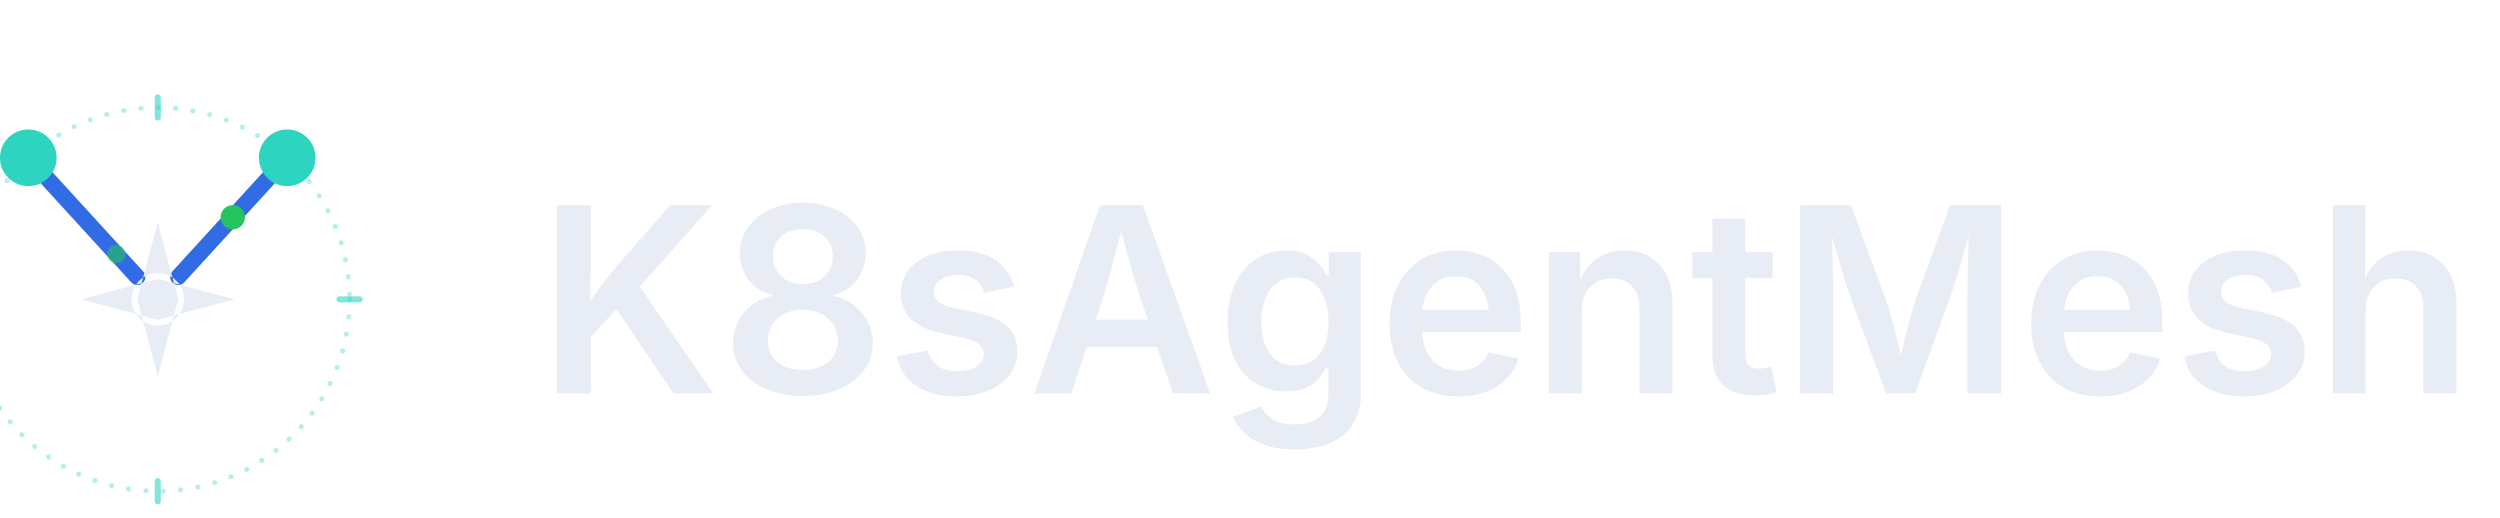
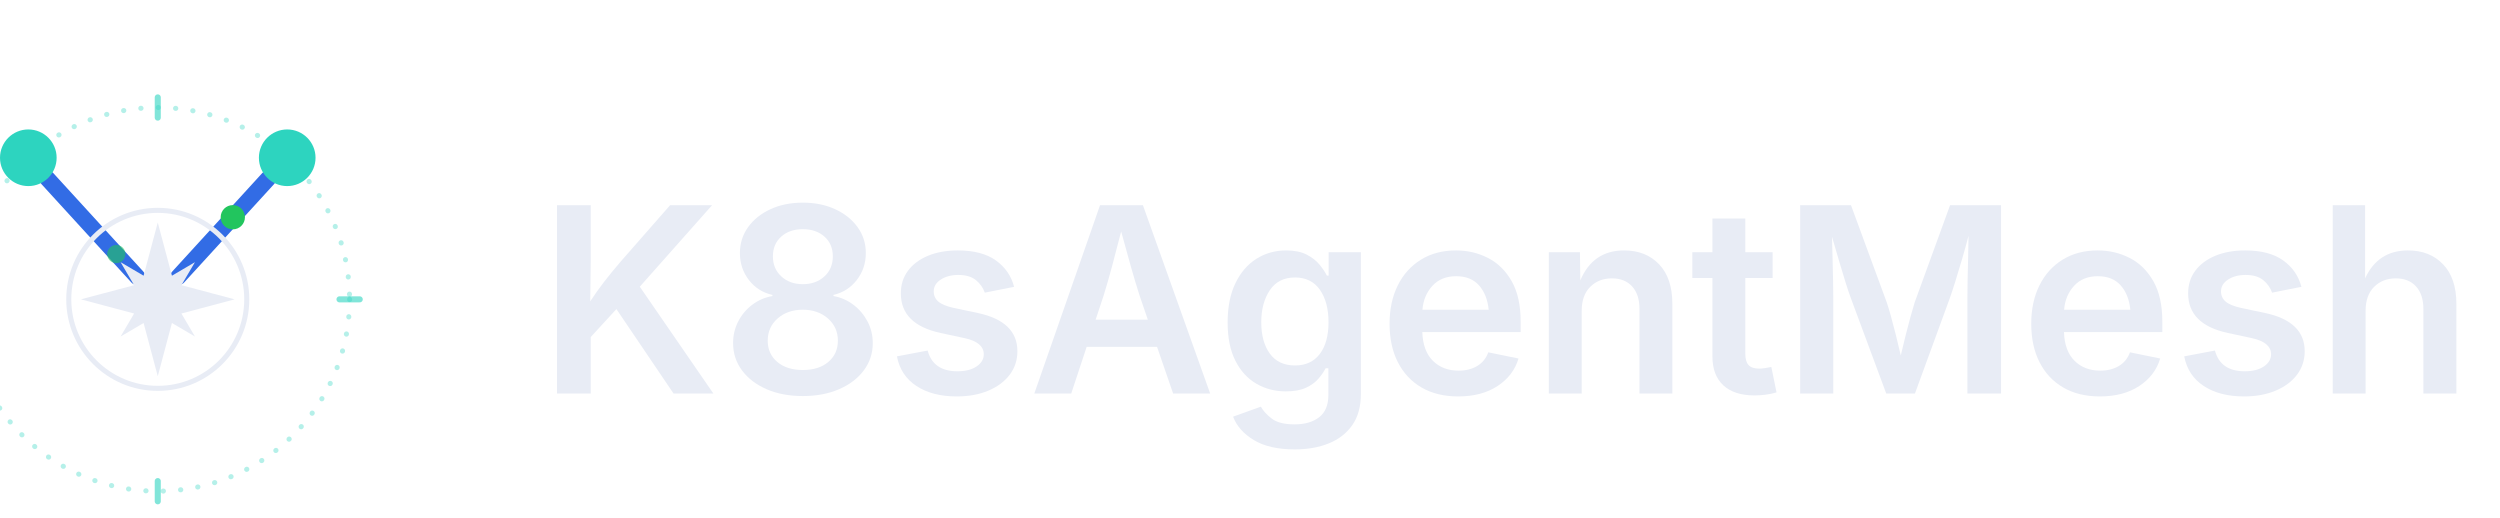
<svg xmlns="http://www.w3.org/2000/svg" viewBox="0 0 618 128" width="618" height="128" role="img" aria-label="K8sAgentMesh horizontal lockup (color, for dark surfaces)">
  <g transform="translate(-25.0 0) scale(0.5)">
    <g id="mesh-mark">
      <circle cx="128" cy="148" r="94.85" fill="none" stroke="#2DD4BF" stroke-opacity="0.35" stroke-width="2.5" stroke-dasharray="0.1 8.5" stroke-linecap="round" />
      <line x1="217.85" y1="148.00" x2="227.85" y2="148.00" stroke="#2DD4BF" stroke-opacity="0.6" stroke-width="3" stroke-linecap="round" />
      <line x1="128.00" y1="58.15" x2="128.00" y2="48.15" stroke="#2DD4BF" stroke-opacity="0.6" stroke-width="3" stroke-linecap="round" />
      <line x1="38.15" y1="148.00" x2="28.15" y2="148.00" stroke="#2DD4BF" stroke-opacity="0.6" stroke-width="3" stroke-linecap="round" />
      <line x1="128.00" y1="237.85" x2="128.00" y2="247.85" stroke="#2DD4BF" stroke-opacity="0.6" stroke-width="3" stroke-linecap="round" />
      <path d="M 73.45 88.33 L 117.88 136.93 M 182.55 88.33 L 138.12 136.93" fill="none" stroke="#326CE5" stroke-width="8" stroke-linecap="round" />
      <circle cx="165.1" cy="107.4" r="6" fill="#22C55E" fill-opacity="1.0" />
      <circle cx="107.5" cy="125.6" r="4.5" fill="#22C55E" fill-opacity="0.6" />
-       <path d="M 128.00 110.00 L 138.12 148.00 L 128.00 148.00 L 117.88 148.00 Z M 166.00 148.00 L 128.00 158.12 L 128.00 148.00 L 128.00 137.88 Z M 128.00 186.00 L 117.88 148.00 L 128.00 148.00 L 138.12 148.00 Z M 90.00 148.00 L 128.00 137.88 L 128.00 148.00 L 128.00 158.12 Z M 115.00 148.00 a 13 13 0 1 0 26.00 0 a 13 13 0 1 0 -26.00 0 Z" fill="#E8ECF5" />
+       <circle cx="128" cy="148" r="44" fill="none" stroke="#E8ECF5" stroke-width="2.5" />
+       <path d="M 128.00 110.00 L 138.12 148.00 L 117.88 148.00 Z M 166.00 148.00 L 128.00 158.12 L 128.00 137.88 Z M 128.00 186.00 L 117.88 148.00 L 138.12 148.00 Z M 90.00 148.00 L 128.00 137.88 L 128.00 158.12 Z M 146.38 166.38 L 123.23 152.77 L 132.77 143.23 Z M 109.62 166.38 L 123.23 143.23 L 132.77 152.77 Z M 109.62 129.62 L 132.77 143.23 L 123.23 152.77 Z M 146.38 129.62 L 132.77 152.77 L 123.23 143.23 Z" fill="#E8ECF5" />
+       <circle cx="128" cy="148" r="13" fill="#E8ECF5" />
      <circle cx="64" cy="78" r="14" fill="#2DD4BF" />
      <circle cx="192" cy="78" r="14" fill="#2DD4BF" />
    </g>
  </g>
  <g id="mesh-wordmark" fill="#E8ECF5">
    <path transform="translate(133.00 97.28) scale(0.03125 -0.03125)" d="M150 0V1490H417V1048L413 729Q465 809 523.0 884.0Q581 959 654 1044L1045 1490H1377L805 845L1387 0H1072L620 668L417 447V0Z" />
    <path transform="translate(178.00 97.28) scale(0.03125 -0.03125)" d="M655 -20Q493 -20 368.5 34.0Q244 88 173.5 183.0Q103 278 103 399Q103 492 144.0 571.0Q185 650 255.5 703.0Q326 756 414 771V780Q299 806 228.0 898.0Q157 990 157 1111Q157 1226 221.5 1316.0Q286 1406 398.5 1458.0Q511 1510 655 1510Q798 1510 910.5 1458.0Q1023 1406 1088.0 1316.0Q1153 1226 1153 1111Q1153 990 1081.5 898.0Q1010 806 897 780V771Q983 756 1053.5 703.0Q1124 650 1166.0 571.0Q1208 492 1208 399Q1208 278 1137.0 183.0Q1066 88 941.0 34.0Q816 -20 655 -20ZM655 186Q781 186 856.5 250.0Q932 314 932 418Q932 525 853.0 594.0Q774 663 655 663Q534 663 455.5 594.0Q377 525 377 418Q377 314 452.5 250.0Q528 186 655 186ZM655 865Q758 865 825.0 926.0Q892 987 892 1085Q892 1182 826.0 1241.0Q760 1300 655 1300Q549 1300 483.5 1241.0Q418 1182 418 1085Q418 988 484.5 926.5Q551 865 655 865Z" />
    <path transform="translate(218.97 97.28) scale(0.03125 -0.03125)" d="M561 -23Q368 -23 242.5 59.5Q117 142 88 294L331 340Q375 176 566 176Q662 176 718.5 214.5Q775 253 775 310Q775 405 624 438L433 479Q119 547 119 792Q119 896 176.0 972.0Q233 1048 334.5 1090.0Q436 1132 570 1132Q760 1132 870.5 1053.0Q981 974 1015 844L783 798Q763 856 713.0 897.0Q663 938 573 938Q491 938 435.0 901.5Q379 865 379 808Q379 759 415.5 727.5Q452 696 538 677L728 637Q1041 570 1041 335Q1041 229 980.0 148.5Q919 68 810.5 22.5Q702 -23 561 -23Z" />
    <path transform="translate(254.12 97.28) scale(0.03125 -0.03125)" d="M50 0 570 1490H909L1441 0H1148L1021 369H464L342 0ZM535 584H948L883 774Q850 877 814.5 1002.0Q779 1127 737 1282Q697 1126 663.0 999.5Q629 873 598 774Z" />
    <path transform="translate(300.69 97.28) scale(0.03125 -0.03125)" d="M620 -442Q418 -442 296.0 -368.0Q174 -294 132 -183L352 -104Q378 -152 437.5 -198.0Q497 -244 619 -244Q740 -244 813.0 -187.5Q886 -131 886 -11V200H864Q844 160 807.0 117.0Q770 74 708.0 45.5Q646 17 549 17Q421 17 316.5 77.5Q212 138 150.5 259.0Q89 380 89 562Q89 745 150.5 872.5Q212 1000 317.0 1066.0Q422 1132 551 1132Q650 1132 714.0 1099.0Q778 1066 816.0 1019.5Q854 973 874 933H888V1118H1143V-3Q1143 -153 1075.0 -250.0Q1007 -347 889.0 -394.5Q771 -442 620 -442ZM622 222Q749 222 818.0 313.0Q887 404 887 564Q887 723 819.0 820.5Q751 918 622 918Q490 918 422.5 817.0Q355 716 355 564Q355 409 423.0 315.5Q491 222 622 222Z" />
    <path transform="translate(340.72 97.28) scale(0.03125 -0.03125)" d="M632 -23Q463 -23 341.5 48.0Q220 119 154.5 248.0Q89 377 89 552Q89 724 153.5 854.5Q218 985 336.5 1058.5Q455 1132 615 1132Q751 1132 867.5 1072.5Q984 1013 1055.0 888.5Q1126 764 1126 568V486H348Q353 337 431.5 259.0Q510 181 635 181Q721 181 782.5 218.0Q844 255 870 326L1109 277Q1069 142 943.5 59.5Q818 -23 632 -23ZM349 663H873Q861 783 796.5 855.5Q732 928 616 928Q497 928 427.5 851.5Q358 775 349 663Z" />
    <path transform="translate(378.56 97.28) scale(0.03125 -0.03125)" d="M398 655V0H138V1118H384L387 895Q487 1132 733 1132Q906 1132 1010.5 1022.0Q1115 912 1115 711V0H855V671Q855 783 797.0 847.0Q739 911 637 911Q533 911 465.5 844.0Q398 777 398 655Z" />
    <path transform="translate(417.72 97.28) scale(0.03125 -0.03125)" d="M655 1118V914H439V315Q439 254 464.5 225.5Q490 197 550 197Q568 197 597.0 201.5Q626 206 645 210L686 9Q643 -4 598.0 -9.5Q553 -15 512 -15Q351 -15 265.0 65.0Q179 145 179 293V914H20V1118H179V1384H439V1118Z" />
    <path transform="translate(440.31 97.28) scale(0.03125 -0.03125)" d="M150 0V1490H552L835 721Q850 677 869.5 606.5Q889 536 909.0 455.5Q929 375 946 301Q963 374 983.0 454.5Q1003 535 1022.5 605.5Q1042 676 1056 721L1336 1490H1739V0H1473V752Q1473 808 1474.5 890.5Q1476 973 1478.5 1066.0Q1481 1159 1482 1248Q1457 1152 1429.0 1057.0Q1401 962 1376.0 882.0Q1351 802 1333 752L1058 0H831L552 752Q534 800 509.5 878.0Q485 956 457.5 1050.0Q430 1144 402 1240Q404 1156 406.5 1064.5Q409 973 410.5 891.0Q412 809 412 752V0Z" />
    <path transform="translate(499.34 97.28) scale(0.03125 -0.03125)" d="M632 -23Q463 -23 341.5 48.0Q220 119 154.5 248.0Q89 377 89 552Q89 724 153.5 854.5Q218 985 336.5 1058.5Q455 1132 615 1132Q751 1132 867.5 1072.5Q984 1013 1055.0 888.5Q1126 764 1126 568V486H348Q353 337 431.5 259.0Q510 181 635 181Q721 181 782.5 218.0Q844 255 870 326L1109 277Q1069 142 943.5 59.5Q818 -23 632 -23ZM349 663H873Q861 783 796.5 855.5Q732 928 616 928Q497 928 427.5 851.5Q358 775 349 663Z" />
    <path transform="translate(537.19 97.28) scale(0.03125 -0.03125)" d="M561 -23Q368 -23 242.5 59.5Q117 142 88 294L331 340Q375 176 566 176Q662 176 718.5 214.5Q775 253 775 310Q775 405 624 438L433 479Q119 547 119 792Q119 896 176.0 972.0Q233 1048 334.5 1090.0Q436 1132 570 1132Q760 1132 870.5 1053.0Q981 974 1015 844L783 798Q763 856 713.0 897.0Q663 938 573 938Q491 938 435.0 901.5Q379 865 379 808Q379 759 415.5 727.5Q452 696 538 677L728 637Q1041 570 1041 335Q1041 229 980.0 148.5Q919 68 810.5 22.5Q702 -23 561 -23Z" />
    <path transform="translate(572.34 97.28) scale(0.03125 -0.03125)" d="M398 655V0H138V1490H394V911Q496 1132 733 1132Q906 1132 1011.0 1022.0Q1116 912 1116 711V0H855V671Q855 783 797.0 847.0Q739 911 637 911Q533 911 465.5 844.0Q398 777 398 655Z" />
  </g>
</svg>
